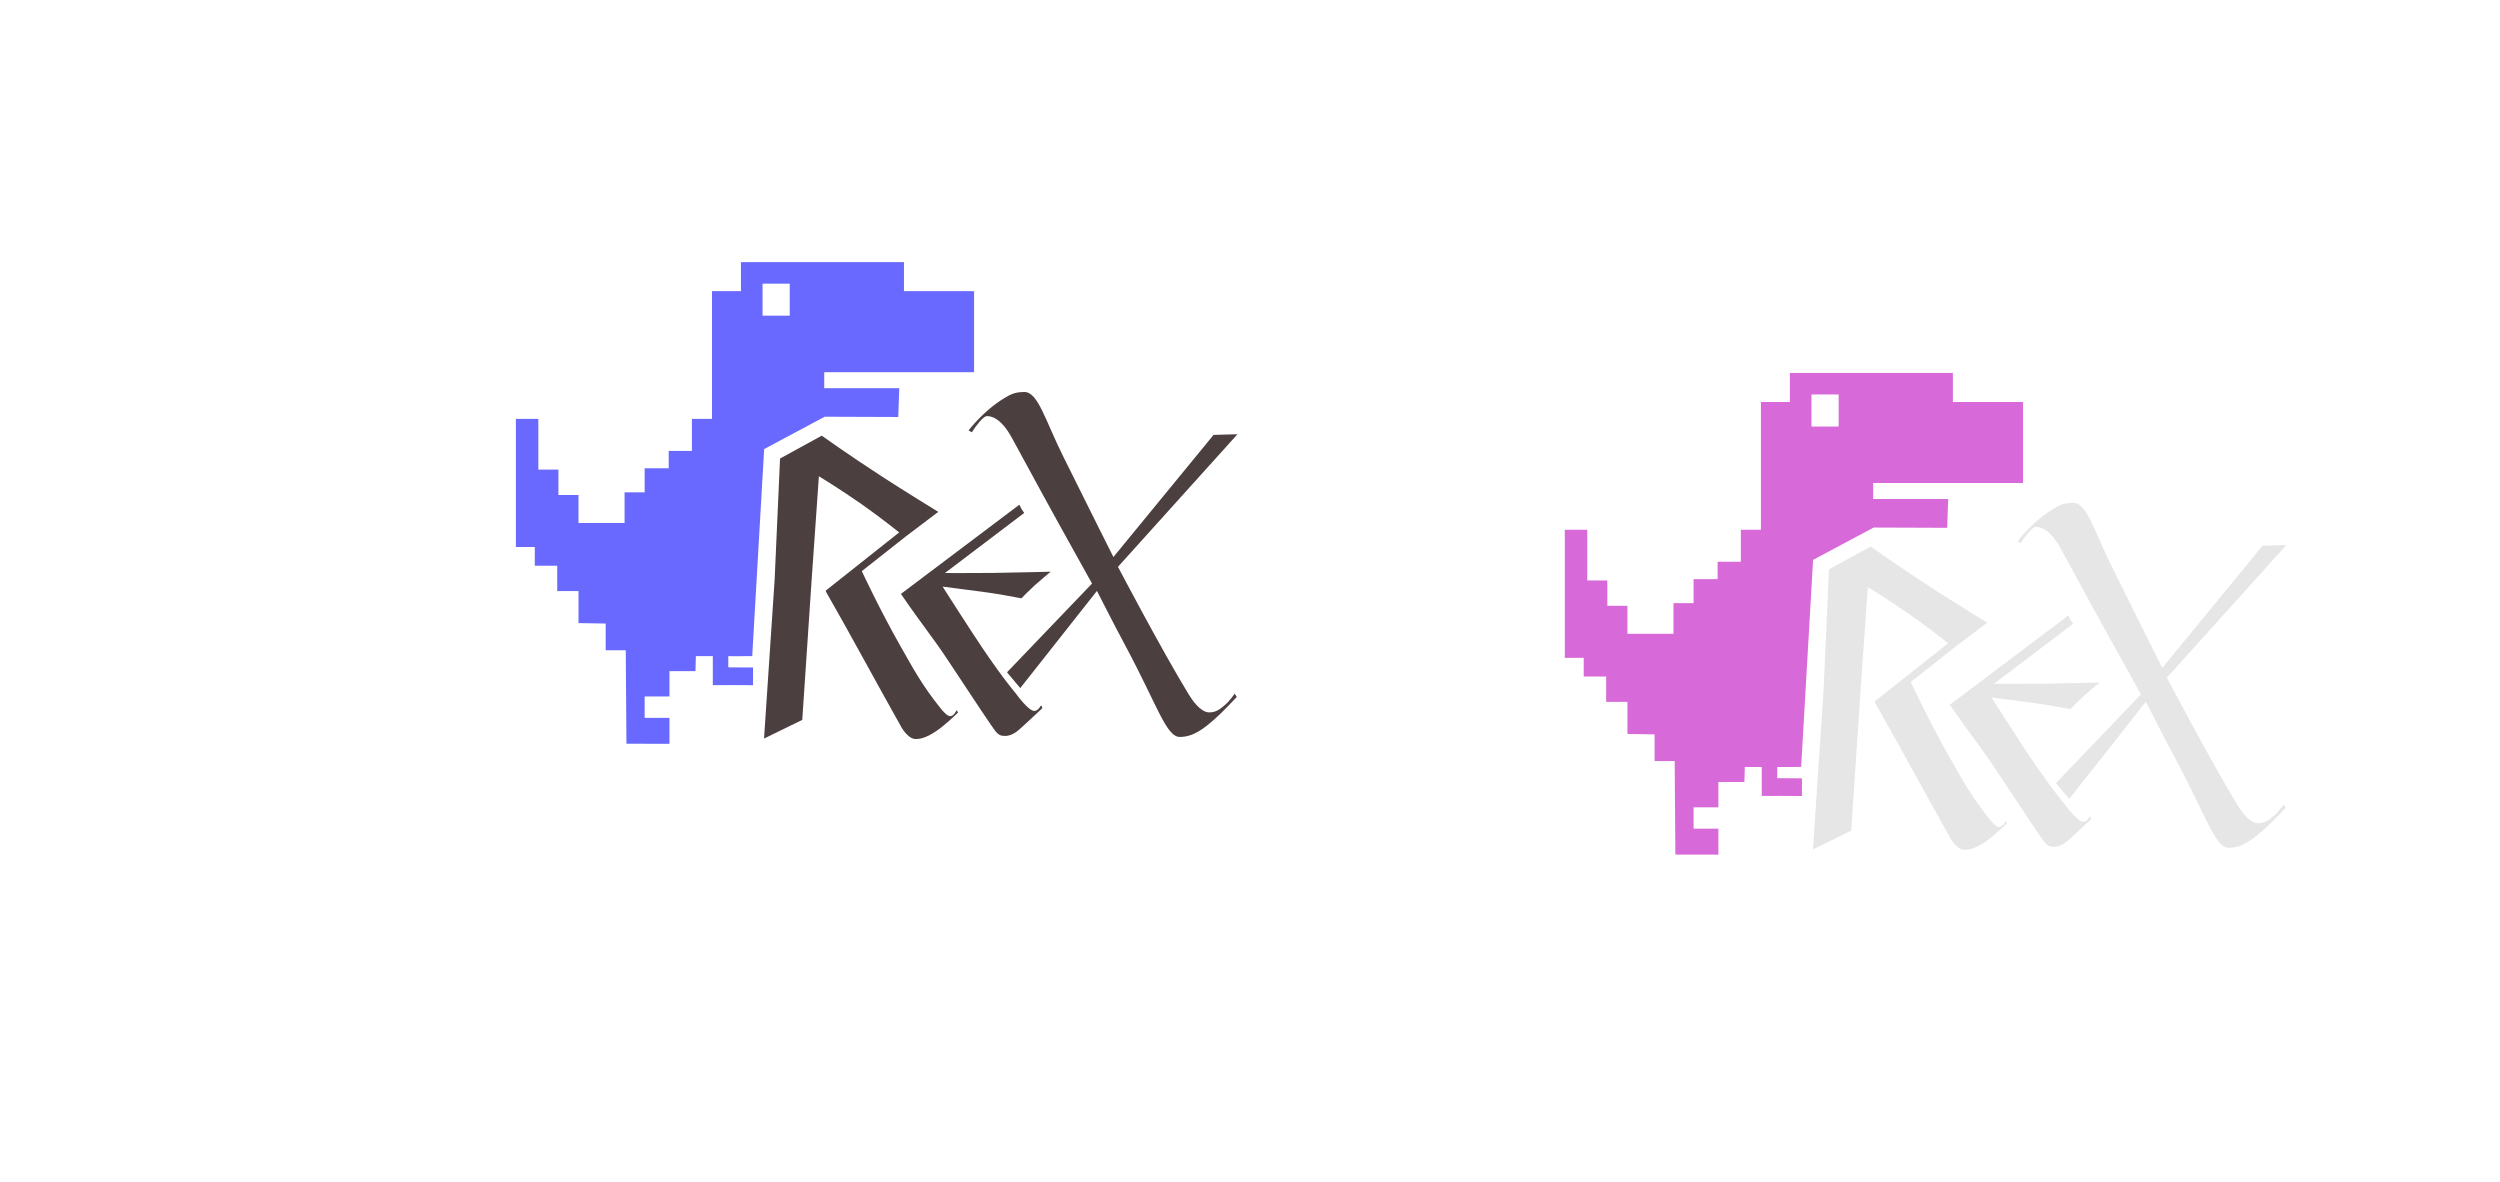
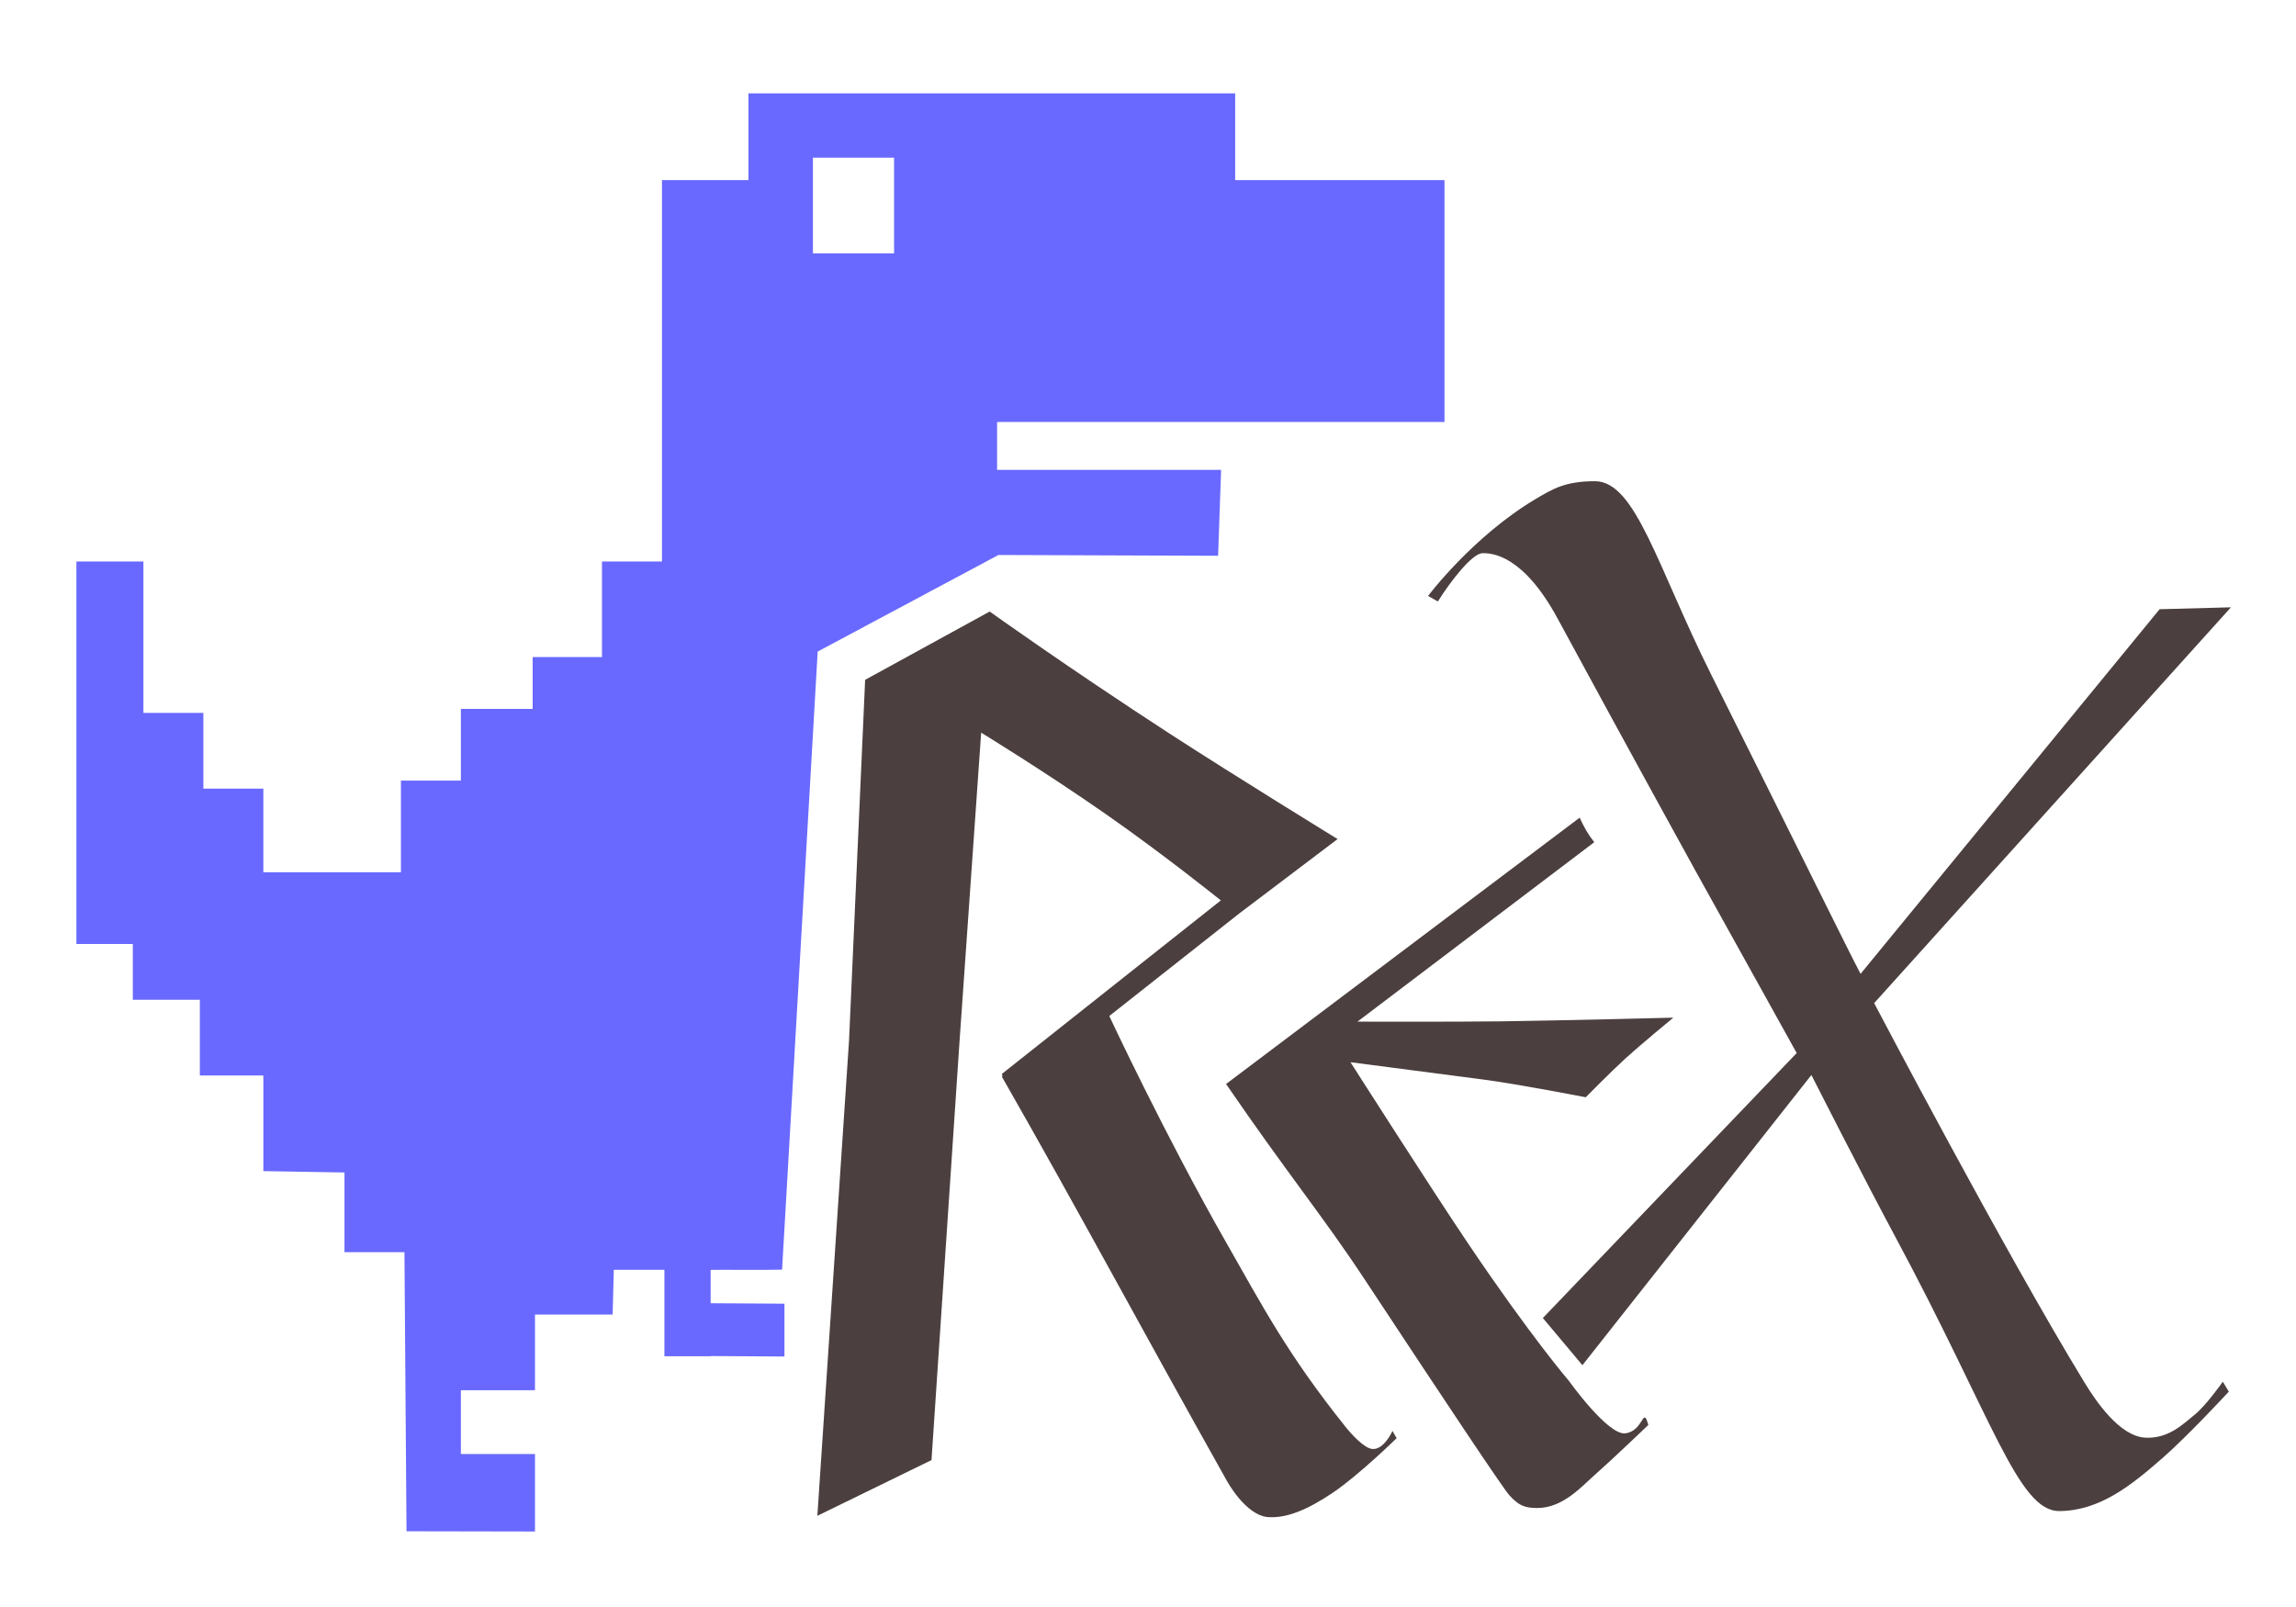
- <svg xmlns="http://www.w3.org/2000/svg" version="1.1" id="svg1" width="650.24" height="307.2" viewBox="0 0 650.24 307.2" xml:space="preserve">
+ <svg xmlns="http://www.w3.org/2000/svg" version="1.1" id="svg1" width="200" height="140" viewBox="0 0 200 140" xml:space="preserve">
  <defs id="defs1" />
-   <g id="g1">
-     <path style="opacity:1;fill:#4c3f3f;fill-opacity:1" d="m 234.325,154.474 c 5.303,7.743 8.495,11.603 12.005,16.922 7.323,11.099 12.129,18.319 12.683,18.92 0.763,0.828 1.253,1.097 2.402,1.099 2.296,0.003 3.899,-1.909 5.199,-3.041 1.175,-1.024 4.493,-4.195 4.493,-4.195 -0.484,-1.737 -0.389,0.528 -2.004,0.729 -1.517,0.189 -4.898,-4.55 -4.898,-4.55 0,0 -3.316,-3.853 -8.762,-11.936 -3.276,-4.861 -10.28,-15.845 -10.28,-15.845 0,0 7.753,1.012 11.63,1.518 2.961,0.386 8.862,1.536 8.862,1.536 0,0 2.239,-2.274 3.465,-3.389 1.316,-1.197 4.164,-3.547 4.164,-3.547 0,0 -9.937,0.256 -14.97,0.32 -4.138,0.052 -12.544,0.027 -12.544,0.027 l 20.625,-15.63 c -0.594,-0.786 -0.846,-1.232 -1.269,-2.14 z" id="path20" />
-     <path id="path21" style="opacity:1;fill:#4c3f3f;fill-opacity:1" d="m 261.304,103.502 c -5.502,3.275 -9.382,8.453 -9.382,8.453 l 0.854,0.482 c 1.059,-1.707 2.962,-4.162 3.861,-4.202 0.881,-0.04 3.591,0.19 6.564,5.682 6.223,11.493 11.948,21.867 11.948,21.867 l 8.882,15.994 -22.111,23.084 3.446,4.11 19.945,-25.279 c 0,0 4.576,9.005 7.305,14.086 8.486,15.802 10.698,23.93 14.297,23.901 3.547,-0.029 6.283,-2.261 8.989,-4.624 2.24,-1.956 5.769,-5.78 5.769,-5.78 l -0.522,-0.867 c 0,0 -1.438,2.062 -2.465,2.886 -0.965,0.773 -2.239,2.092 -4.273,1.993 -2.256,-0.11 -4.339,-3.217 -5.308,-4.805 -6.979,-11.433 -18.324,-33.055 -18.324,-33.055 l 31.079,-34.481 -6.213,0.165 -26.05,31.767 c -0.95,-1.786 -5.383,-10.801 -13.019,-26.085 -4.692,-9.391 -6.568,-16.834 -10.12,-16.834 -2.552,4.8e-4 -3.647,0.648 -5.151,1.542 z" />
-     <path style="fill:#000000" id="path24" />
-     <path id="rect24" style="opacity:0.586;fill:#0000ff;fill-opacity:1;stroke-width:0.518" d="M 192.719 68.172 L 192.719 75.727 L 185.188 75.727 L 185.188 96.803 L 185.188 108.953 L 179.963 108.953 L 179.963 117.283 L 173.924 117.283 L 173.924 121.797 L 167.672 121.797 L 167.672 128.045 L 162.449 128.045 L 162.449 136.029 L 150.465 136.029 L 150.465 128.74 L 145.24 128.74 L 145.24 122.145 L 140.018 122.145 L 140.018 108.953 L 134.18 108.953 L 134.18 142.277 L 139.096 142.277 L 139.096 147.137 L 144.934 147.137 L 144.934 153.732 L 150.465 153.732 L 150.465 162.064 L 157.533 162.184 L 157.533 169.127 L 162.756 169.127 L 162.936 193.441 C 162.936 193.441 170.305 193.463 174.125 193.463 L 174.125 186.711 L 167.672 186.711 L 167.672 181.156 L 174.125 181.156 L 174.125 174.562 L 180.891 174.562 L 180.992 170.666 L 185.4 170.666 L 185.4 178.197 L 189.428 178.197 L 189.428 178.178 L 195.857 178.217 L 195.857 173.615 L 189.428 173.576 L 189.428 170.666 C 191.502 170.651 193.577 170.698 195.65 170.646 L 198.752 116.801 L 214.498 108.387 L 233.631 108.457 L 233.893 100.969 L 214.379 100.969 L 214.379 96.803 L 253.352 96.803 L 253.352 75.727 L 235.117 75.727 L 235.117 68.172 L 192.719 68.172 z M 198.338 73.779 L 205.406 73.779 L 205.406 82.111 L 198.338 82.111 L 198.338 73.779 z " />
-     <path id="path17" style="opacity:1;fill:#4c3f3f;fill-opacity:1" d="m 202.885,119.264 -1.402,31.424 -2.76,41.406 9.943,-4.855 2.443,-36.498 1.883,-26.875 c 0,0 5.522,3.376 10.817,7.067 5.123,3.571 10.06,7.547 10.06,7.547 l -19.076,15.119 0.059,0.189 -0.059,0.043 c 6.828,11.946 11.939,21.565 19.592,35.197 0,0 1.647,3.071 3.645,3.182 1.602,0.089 3.386,-0.641 5.609,-2.139 2.224,-1.497 5.545,-4.741 5.545,-4.741 l -0.365,-0.632 c 0,0 -0.715,1.628 -1.724,1.576 -0.739,-0.038 -1.898,-1.348 -2.36,-1.926 -5.046,-6.306 -7.222,-10.497 -10.403,-16.07 -5.333,-9.344 -10.18,-19.727 -10.18,-19.727 l 11.333,-8.942 8.555,-6.473 c 0,0 -8.85,-5.433 -14.678,-9.216 -8.726,-5.665 -15.629,-10.606 -15.629,-10.606 z" />
-     <path style="fill:#e6e6e6;fill-opacity:1" d="m 507.145,183.303 c 5.303,7.743 8.495,11.603 12.005,16.922 7.323,11.099 12.129,18.319 12.683,18.92 0.763,0.828 1.253,1.097 2.402,1.099 2.296,0.003 3.899,-1.909 5.199,-3.041 1.175,-1.024 4.493,-4.195 4.493,-4.195 -0.484,-1.737 -0.389,0.528 -2.004,0.729 -1.517,0.189 -4.898,-4.55 -4.898,-4.55 0,0 -3.316,-3.853 -8.762,-11.936 -3.276,-4.861 -10.28,-15.845 -10.28,-15.845 0,0 7.753,1.012 11.63,1.518 2.961,0.386 8.862,1.536 8.862,1.536 0,0 2.239,-2.274 3.465,-3.389 1.316,-1.197 4.164,-3.547 4.164,-3.547 0,0 -9.937,0.256 -14.97,0.32 -4.138,0.052 -12.544,0.027 -12.544,0.027 l 20.625,-15.63 c -0.594,-0.786 -0.846,-1.232 -1.269,-2.14 z" id="path20-4" />
-     <path id="path21-8" style="fill:#e6e6e6;fill-opacity:1" d="m 534.124,132.33 c -5.502,3.275 -9.382,8.453 -9.382,8.453 l 0.854,0.482 c 1.059,-1.707 2.962,-4.162 3.861,-4.202 0.881,-0.04 3.591,0.19 6.564,5.682 6.223,11.493 11.948,21.867 11.948,21.867 l 8.882,15.994 -22.111,23.084 3.446,4.11 19.945,-25.279 c 0,0 4.576,9.005 7.305,14.086 8.486,15.802 10.698,23.93 14.297,23.901 3.547,-0.029 6.283,-2.261 8.989,-4.624 2.24,-1.956 5.769,-5.78 5.769,-5.78 l -0.522,-0.867 c 0,0 -1.438,2.062 -2.465,2.886 -0.965,0.773 -2.239,2.092 -4.273,1.993 -2.256,-0.11 -4.339,-3.217 -5.308,-4.805 -6.979,-11.433 -18.324,-33.055 -18.324,-33.055 l 31.079,-34.481 -6.213,0.165 -26.05,31.767 c -0.95,-1.786 -5.383,-10.801 -13.019,-26.085 -4.692,-9.391 -6.568,-16.834 -10.12,-16.834 -2.552,4.7e-4 -3.647,0.648 -5.151,1.542 z" />
-     <path id="rect24-3" style="opacity:0.586;fill:#bd00bd;fill-opacity:1;stroke-width:0.518" d="m 465.539,97 v 7.555 h -7.531 v 21.076 12.15 h -5.225 v 8.33 h -6.039 v 4.514 h -6.252 v 6.248 h -5.223 v 7.984 h -11.984 v -7.289 h -5.225 v -6.596 h -5.223 V 137.781 H 407 v 33.324 h 4.916 v 4.859 h 5.838 v 6.596 h 5.531 v 8.332 l 7.068,0.119 v 6.943 h 5.223 l 0.18,24.314 c 0,0 7.369,0.021 11.189,0.021 v -6.752 h -6.453 v -5.555 h 6.453 v -6.594 h 6.766 l 0.102,-3.896 h 4.408 v 7.531 h 4.027 v -0.019 l 6.43,0.039 v -4.602 l -6.43,-0.039 v -2.91 c 2.074,-0.015 4.149,0.032 6.223,-0.019 l 3.102,-53.846 15.746,-8.414 19.133,0.07 0.262,-7.488 h -19.514 v -4.166 h 38.973 V 104.555 H 507.938 V 97 Z m 5.619,5.607 h 7.068 v 8.332 h -7.068 z" />
-     <path id="path17-9" style="fill:#e6e6e6;fill-opacity:1" d="m 475.705,148.092 -1.402,31.424 -2.76,41.406 9.943,-4.855 2.443,-36.498 1.883,-26.875 c 0,0 5.522,3.376 10.817,7.067 5.123,3.571 10.06,7.547 10.06,7.547 l -19.076,15.119 0.059,0.189 -0.059,0.043 c 6.828,11.946 11.939,21.565 19.592,35.197 0,0 1.647,3.071 3.645,3.182 1.602,0.089 3.386,-0.641 5.609,-2.139 2.224,-1.497 5.545,-4.741 5.545,-4.741 l -0.365,-0.632 c 0,0 -0.715,1.628 -1.724,1.576 -0.739,-0.038 -1.898,-1.348 -2.36,-1.926 -5.046,-6.306 -7.222,-10.497 -10.403,-16.07 -5.333,-9.344 -10.18,-19.727 -10.18,-19.727 l 11.333,-8.942 8.555,-6.473 c 0,0 -8.85,-5.433 -14.678,-9.216 -8.726,-5.665 -15.629,-10.606 -15.629,-10.606 z" />
+   <g id="g1" transform="translate(-134.1797,-68.17188)">
+     <path style="opacity:1;fill:#4c3f3f;fill-opacity:1" d="m 240.98,162.608 c 5.303,7.743 8.495,11.603 12.005,16.922 7.323,11.099 12.129,18.319 12.683,18.92 0.763,0.828 1.253,1.097 2.402,1.099 2.296,0.003 3.899,-1.909 5.199,-3.041 1.175,-1.024 4.493,-4.195 4.493,-4.195 -0.484,-1.737 -0.389,0.528 -2.004,0.729 -1.517,0.189 -4.898,-4.55 -4.898,-4.55 0,0 -3.316,-3.853 -8.762,-11.936 -3.276,-4.861 -10.28,-15.845 -10.28,-15.845 0,0 7.753,1.012 11.63,1.518 2.961,0.386 8.862,1.536 8.862,1.536 0,0 2.239,-2.274 3.465,-3.389 1.316,-1.197 4.164,-3.547 4.164,-3.547 0,0 -9.937,0.256 -14.97,0.32 -4.138,0.052 -12.544,0.027 -12.544,0.027 l 20.625,-15.63 c -0.594,-0.786 -0.846,-1.232 -1.269,-2.14 z" id="path20" />
+     <path id="path21" style="opacity:1;fill:#4c3f3f;fill-opacity:1" d="m 267.959,111.636 c -5.502,3.275 -9.382,8.453 -9.382,8.453 l 0.854,0.482 c 1.059,-1.707 2.962,-4.162 3.861,-4.202 0.881,-0.04 3.591,0.19 6.564,5.682 6.223,11.493 11.948,21.867 11.948,21.867 l 8.882,15.994 -22.111,23.084 3.446,4.11 19.945,-25.279 c 0,0 4.576,9.005 7.305,14.086 8.486,15.802 10.698,23.93 14.297,23.901 3.547,-0.029 6.283,-2.261 8.989,-4.624 2.24,-1.956 5.769,-5.78 5.769,-5.78 l -0.522,-0.867 c 0,0 -1.438,2.062 -2.465,2.886 -0.965,0.773 -2.239,2.092 -4.273,1.993 -2.256,-0.11 -4.339,-3.217 -5.308,-4.805 -6.979,-11.433 -18.324,-33.055 -18.324,-33.055 l 31.079,-34.481 -6.213,0.165 -26.05,31.767 c -0.95,-1.786 -5.383,-10.801 -13.019,-26.085 -4.692,-9.391 -6.568,-16.834 -10.12,-16.834 -2.552,4.8e-4 -3.647,0.648 -5.151,1.542 z" />
+     <path style="fill:#000000" id="path24" d="" />
+     <path id="rect24" style="opacity:0.586;fill:#0000ff;fill-opacity:1;stroke-width:0.518" d="m 199.374,76.306 v 7.555 h -7.531 v 21.076 12.15 h -5.225 v 8.33 h -6.039 v 4.514 h -6.252 v 6.248 h -5.223 v 7.984 h -11.984 v -7.289 h -5.225 v -6.596 h -5.223 v -13.191 h -5.838 v 33.324 h 4.916 v 4.859 h 5.838 v 6.596 h 5.531 v 8.332 l 7.068,0.119 v 6.943 h 5.223 l 0.18,24.314 c 0,0 7.369,0.021 11.189,0.021 v -6.752 h -6.453 v -5.555 h 6.453 v -6.594 h 6.766 l 0.102,-3.896 h 4.408 v 7.531 h 4.027 v -0.019 l 6.43,0.039 v -4.602 l -6.43,-0.039 V 178.8 c 2.074,-0.015 4.149,0.032 6.223,-0.019 l 3.102,-53.846 15.746,-8.414 19.133,0.07 0.262,-7.488 h -19.514 v -4.166 H 260.007 V 83.86 h -18.234 v -7.555 z m 5.619,5.607 h 7.068 v 8.332 h -7.068 z" />
+     <path id="path17" style="opacity:1;fill:#4c3f3f;fill-opacity:1" d="m 209.54,127.398 -1.402,31.424 -2.76,41.406 9.943,-4.855 2.443,-36.498 1.883,-26.875 c 0,0 5.522,3.376 10.817,7.067 5.123,3.571 10.06,7.547 10.06,7.547 l -19.076,15.119 0.059,0.189 -0.059,0.043 c 6.828,11.946 11.939,21.565 19.592,35.197 0,0 1.647,3.071 3.645,3.182 1.602,0.089 3.386,-0.641 5.609,-2.139 2.224,-1.497 5.545,-4.741 5.545,-4.741 l -0.365,-0.632 c 0,0 -0.715,1.628 -1.724,1.576 -0.739,-0.038 -1.898,-1.348 -2.36,-1.926 -5.046,-6.306 -7.222,-10.497 -10.403,-16.07 -5.333,-9.344 -10.18,-19.727 -10.18,-19.727 l 11.333,-8.942 8.555,-6.473 c 0,0 -8.85,-5.433 -14.678,-9.216 -8.726,-5.665 -15.629,-10.606 -15.629,-10.606 z" />
  </g>
</svg>
